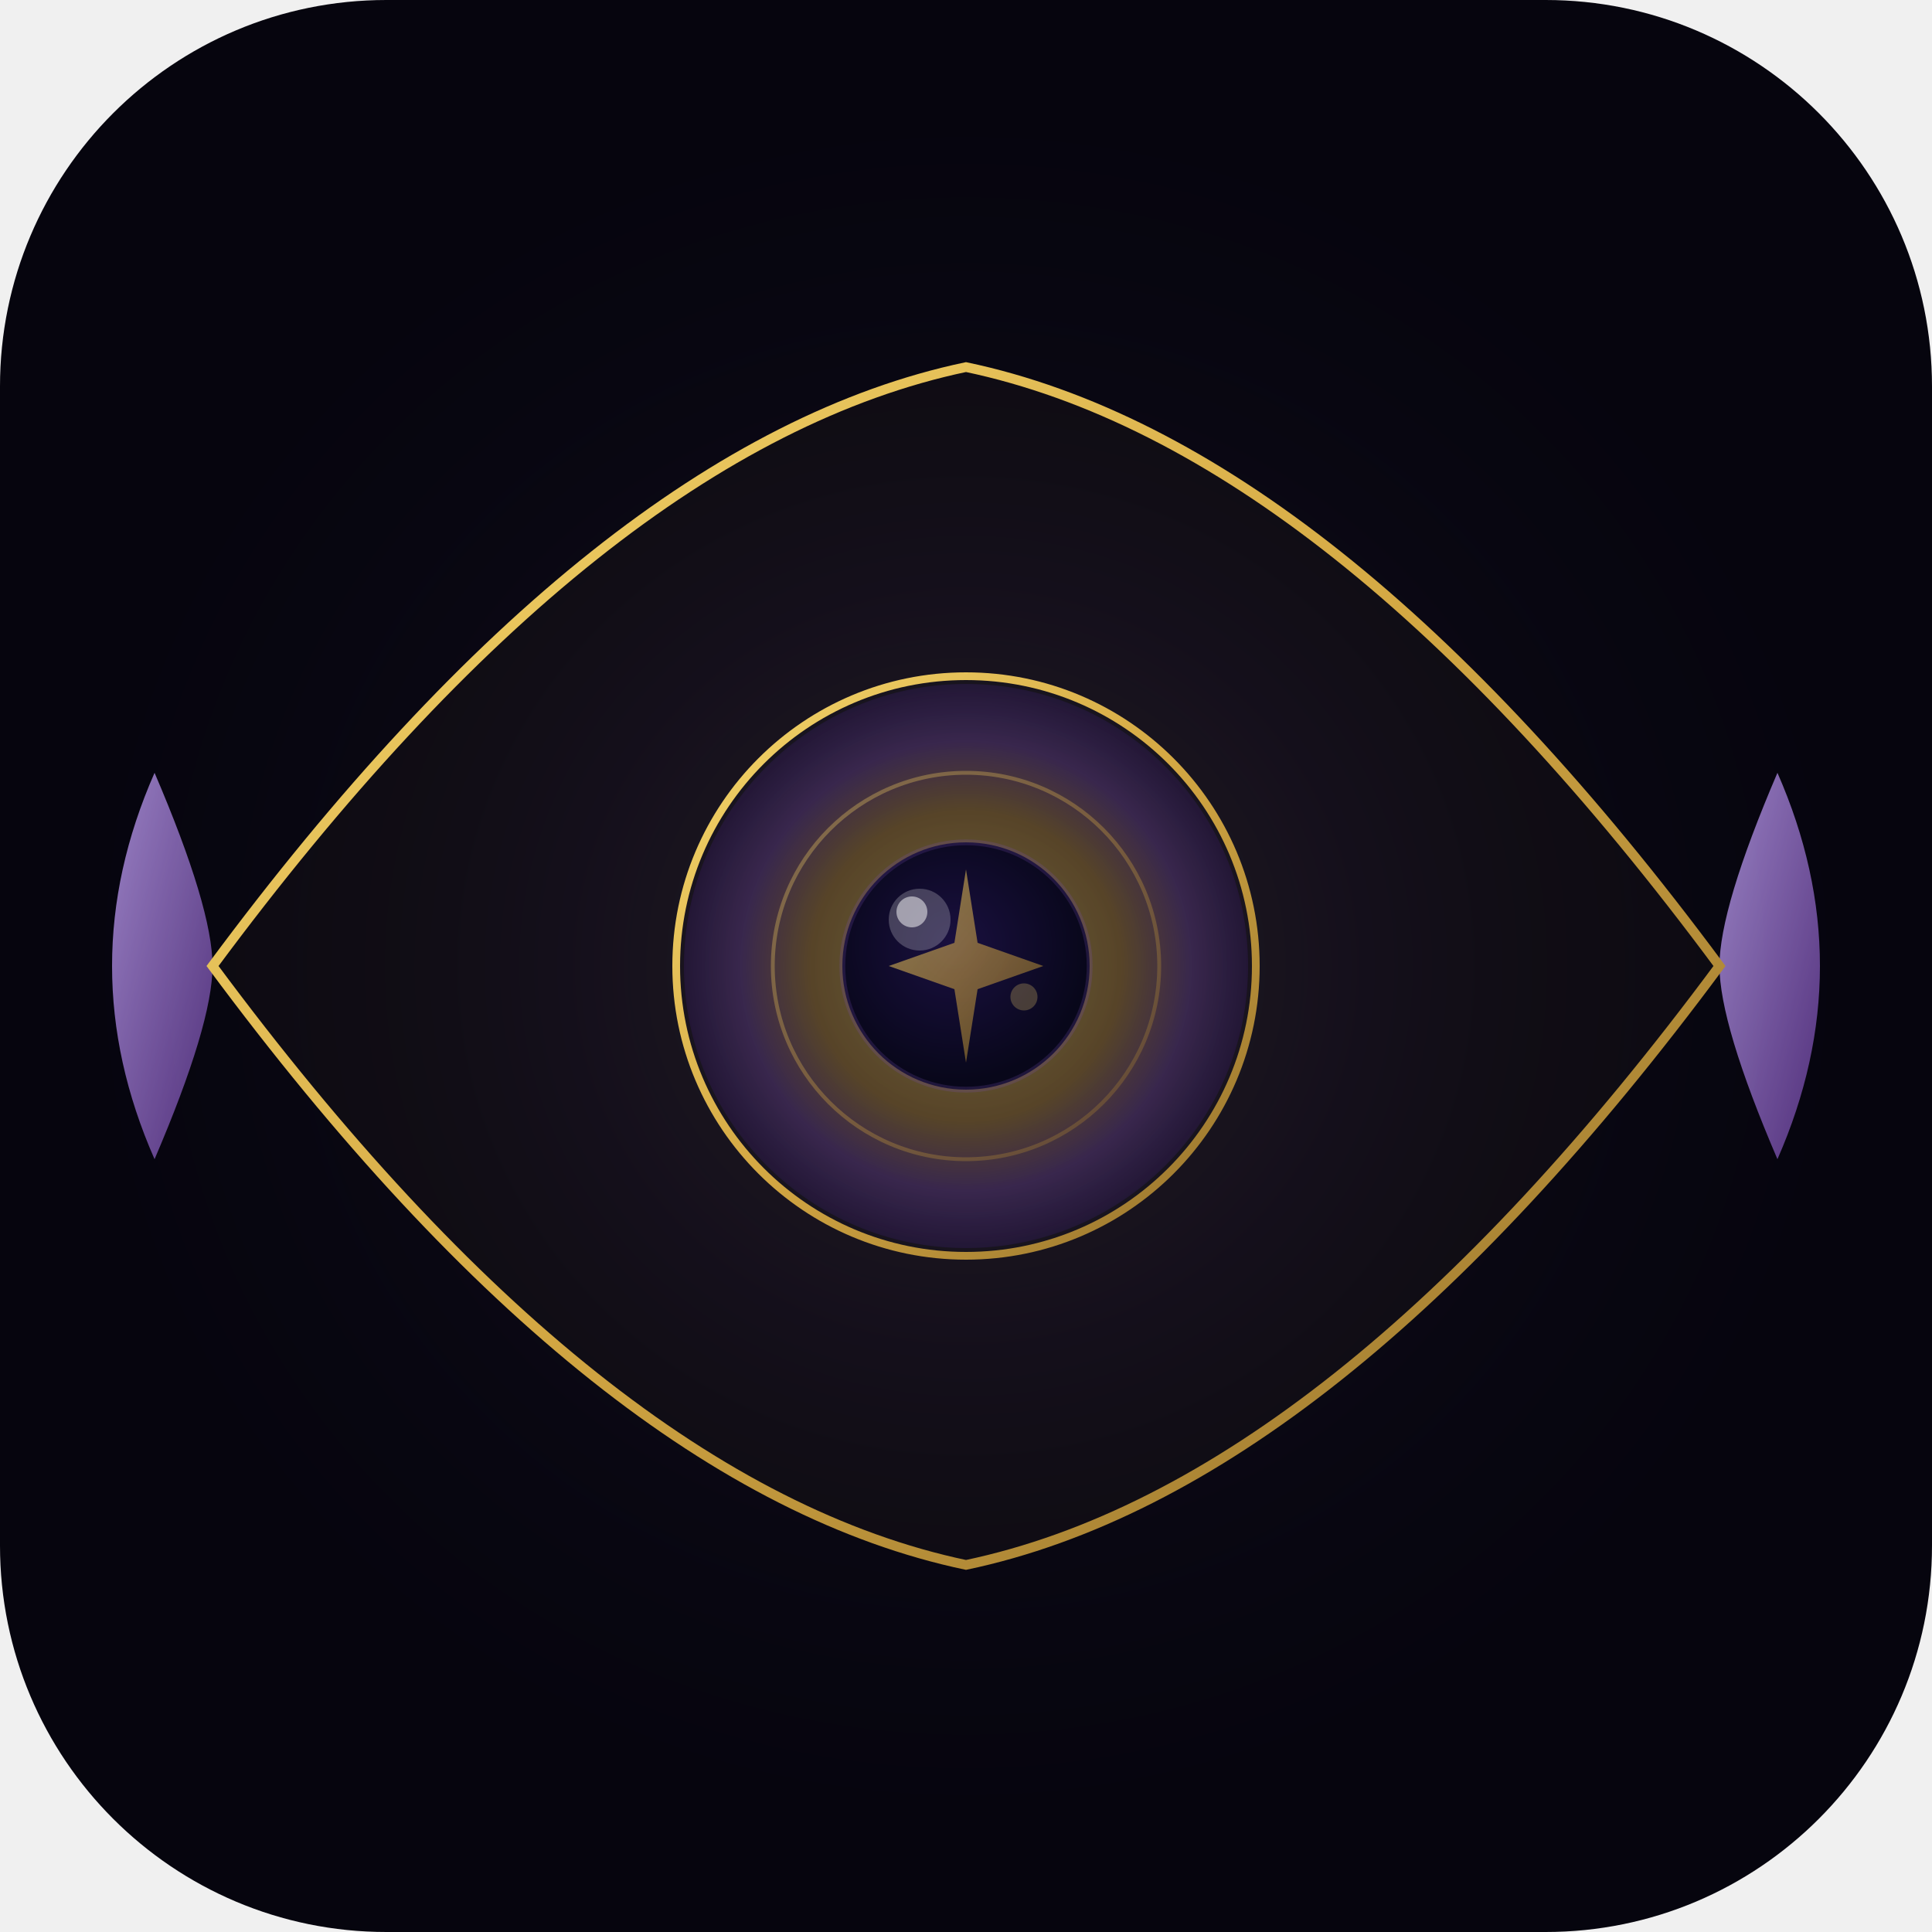
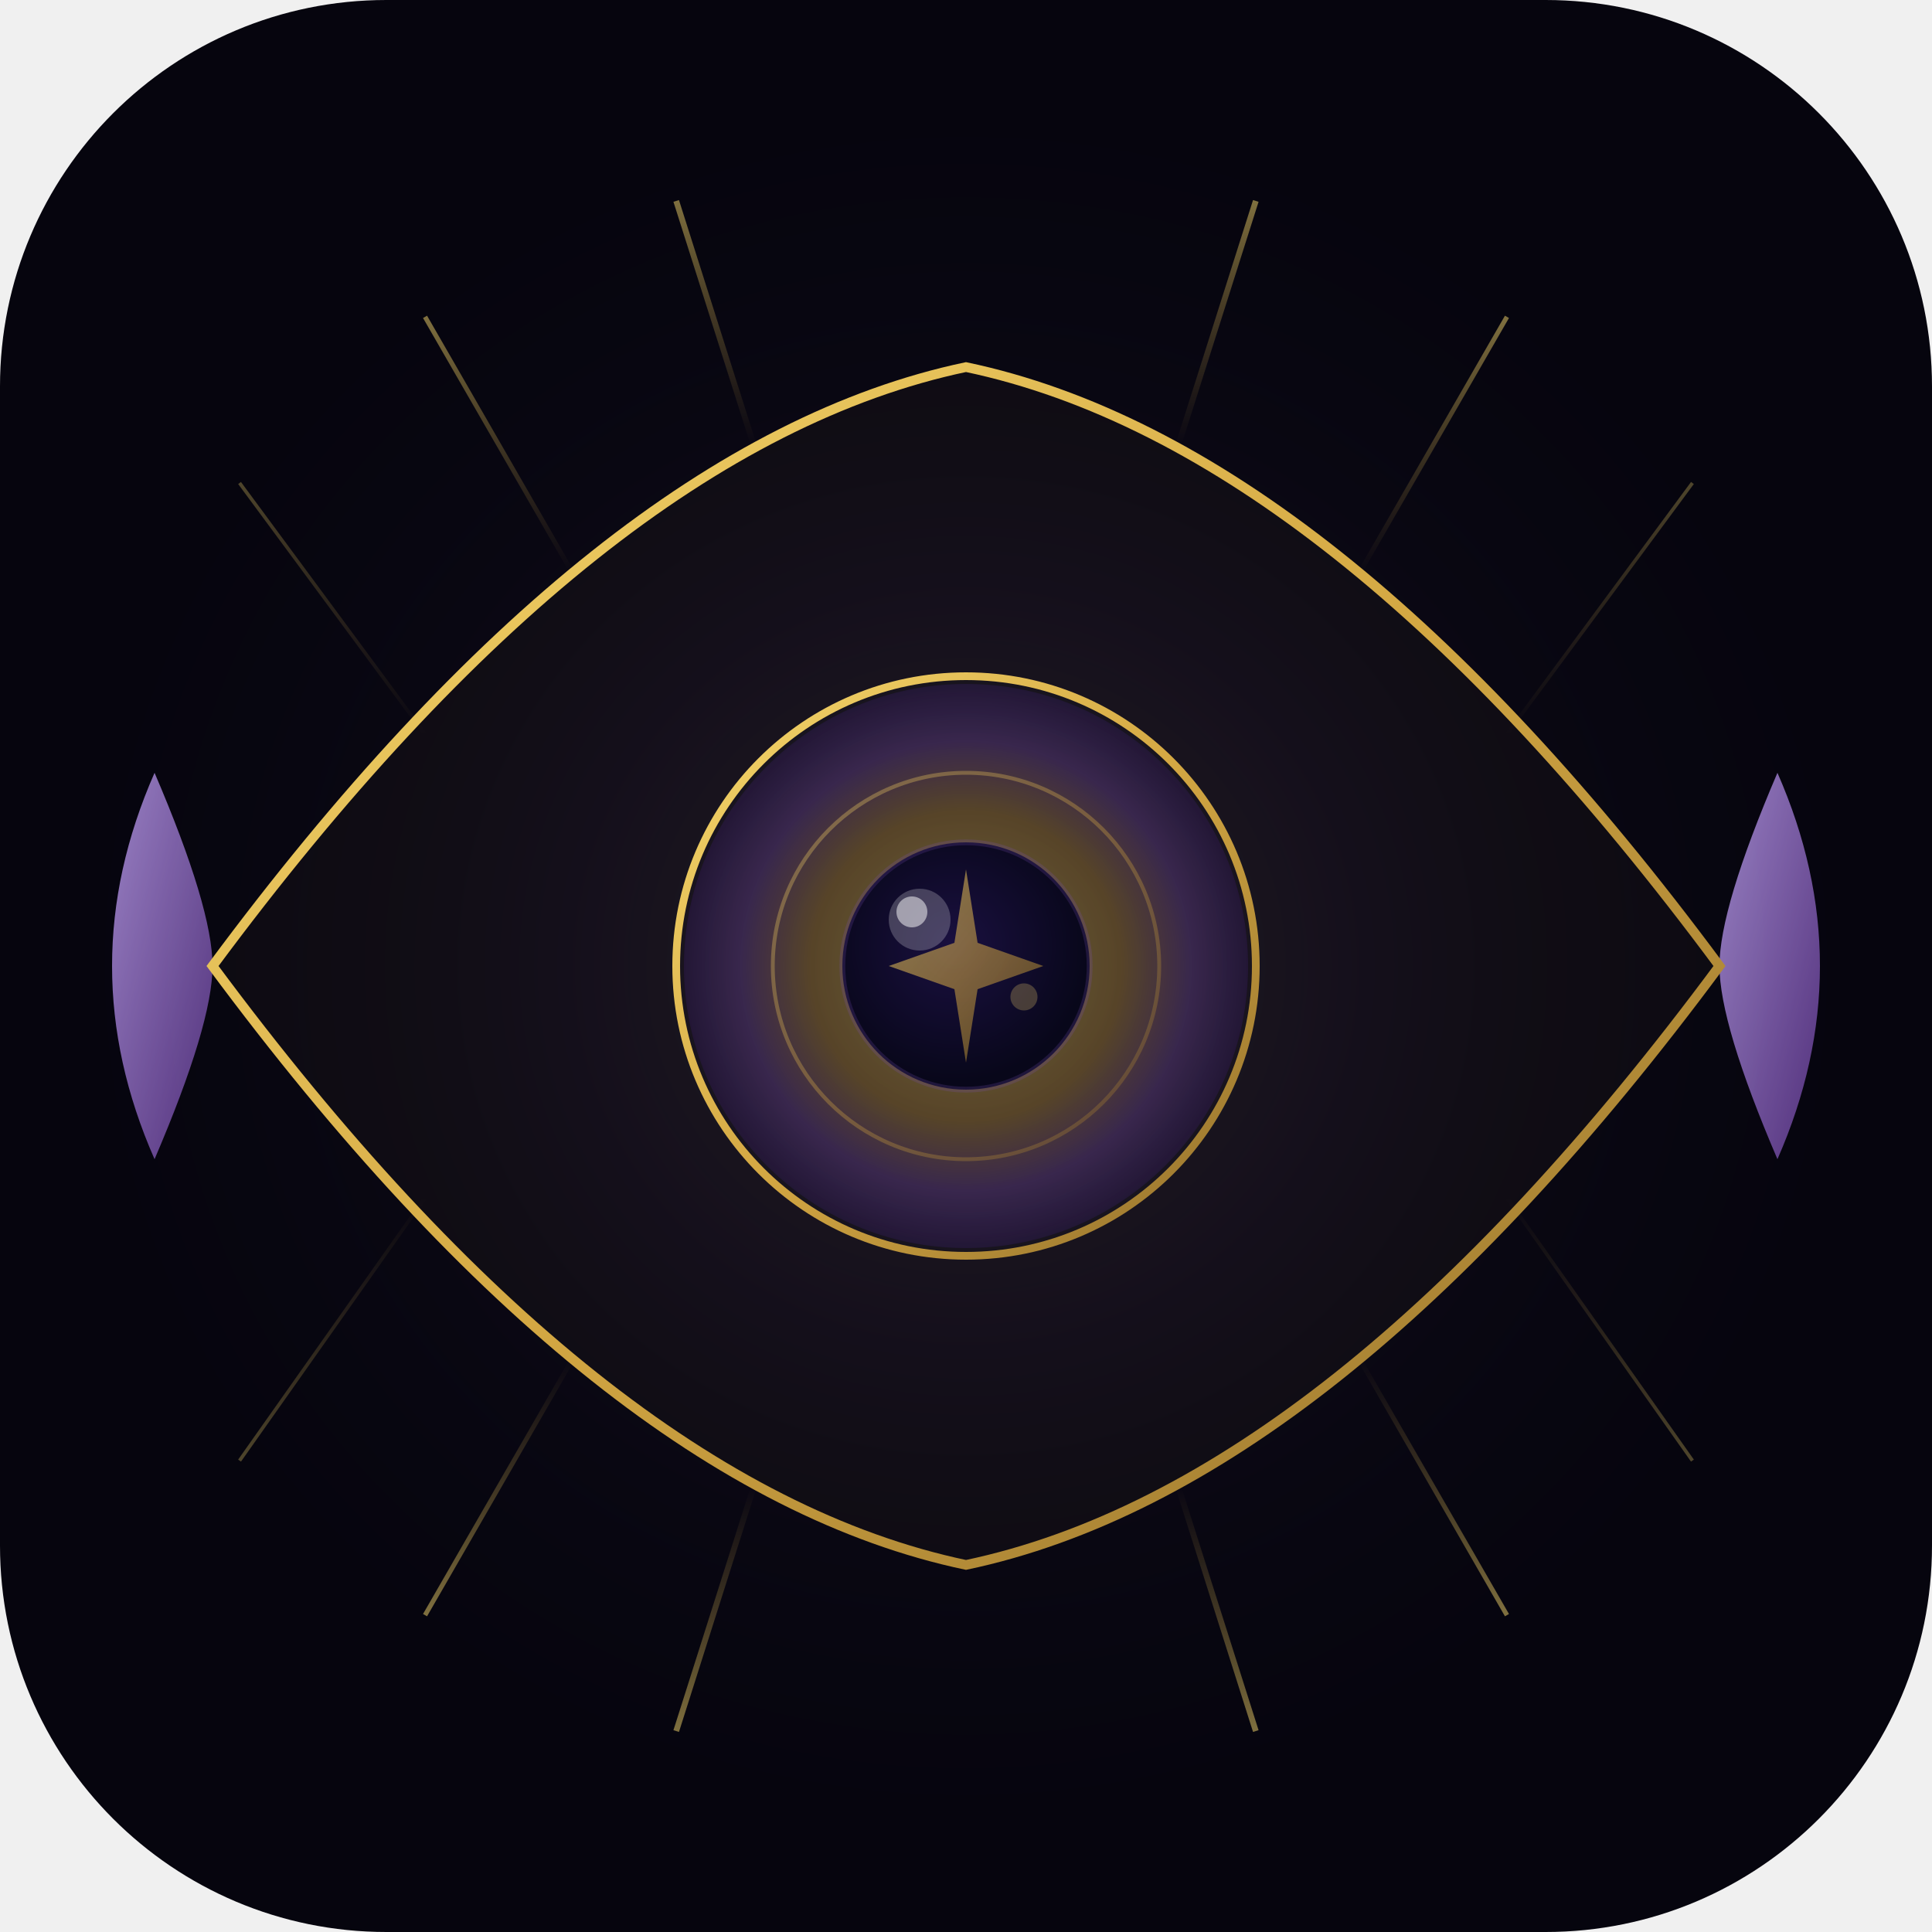
<svg xmlns="http://www.w3.org/2000/svg" viewBox="0 0 500 500">
  <defs>
    <linearGradient id="eyeG" x1="0%" y1="0%" x2="100%" y2="100%">
      <stop offset="0%" stop-color="#F7D96E" />
      <stop offset="50%" stop-color="#D4A843" />
      <stop offset="100%" stop-color="#916E2B" />
    </linearGradient>
    <linearGradient id="eyeV" x1="0%" y1="0%" x2="100%" y2="100%">
      <stop offset="0%" stop-color="#C9AAFF" />
      <stop offset="100%" stop-color="#6B3FA0" />
+     </linearGradient>
+     <linearGradient id="gUp" x1="0%" y1="100%" x2="0%" y2="0%">
+       <stop offset="0%" stop-color="#D4A843" stop-opacity="0" />
+       <stop offset="100%" stop-color="#F7D96E" />
+     </linearGradient>
+     <linearGradient id="gDn" x1="0%" y1="0%" x2="0%" y2="100%">
+       <stop offset="0%" stop-color="#D4A843" stop-opacity="0" />
+       <stop offset="100%" stop-color="#F7D96E" />
    </linearGradient>
    <radialGradient id="eyeIrisG" cx="50%" cy="50%" r="50%">
      <stop offset="0%" stop-color="#FFF8E0" />
      <stop offset="20%" stop-color="#F7D96E" />
      <stop offset="55%" stop-color="#D4A843" />
      <stop offset="80%" stop-color="#7B4FBF" />
      <stop offset="100%" stop-color="#3A1F6E" />
    </radialGradient>
    <radialGradient id="eyeAura" cx="50%" cy="50%" r="50%">
      <stop offset="0%" stop-color="#D4A843" stop-opacity="0.18" />
      <stop offset="40%" stop-color="#7B4FBF" stop-opacity="0.07" />
      <stop offset="100%" stop-color="transparent" stop-opacity="0" />
    </radialGradient>
    <radialGradient id="eyePupilG" cx="45%" cy="42%" r="55%">
      <stop offset="0%" stop-color="#1a1040" />
      <stop offset="100%" stop-color="#08071A" />
    </radialGradient>
  </defs>
  <rect width="500" height="500" rx="100" fill="#06050E" />
  <ellipse cx="250" cy="250" rx="248" ry="240" fill="url(#eyeAura)" />
+   <g opacity="0.5">
+     <line x1="250" y1="95" x2="250" y2="38" stroke="url(#gUp)" stroke-width="2" />
+     <line x1="195" y1="115" x2="175" y2="52" stroke="url(#gUp)" stroke-width="1.5" />
+     <line x1="305" y1="115" x2="325" y2="52" stroke="url(#gUp)" stroke-width="1.5" />
+     <line x1="148" y1="148" x2="110" y2="82" stroke="url(#gUp)" stroke-width="1.2" />
+     <line x1="352" y1="148" x2="390" y2="82" stroke="url(#gUp)" stroke-width="1.2" />
+     <line x1="110" y1="190" x2="62" y2="125" stroke="url(#gUp)" stroke-width="0.9" opacity="0.6" />
+     <line x1="390" y1="190" x2="438" y2="125" stroke="url(#gUp)" stroke-width="0.9" opacity="0.6" />
+   </g>
+   <g opacity="0.5">
+     <line x1="250" y1="405" x2="250" y2="462" stroke="url(#gDn)" stroke-width="2" />
+     <line x1="195" y1="385" x2="175" y2="448" stroke="url(#gDn)" stroke-width="1.5" />
+     <line x1="305" y1="385" x2="325" y2="448" stroke="url(#gDn)" stroke-width="1.5" />
+     <line x1="148" y1="352" x2="110" y2="418" stroke="url(#gDn)" stroke-width="1.2" />
+     <line x1="352" y1="352" x2="390" y2="418" stroke="url(#gDn)" stroke-width="1.2" />
+     <line x1="110" y1="310" x2="62" y2="378" stroke="url(#gDn)" stroke-width="0.9" opacity="0.6" />
+     <line x1="390" y1="310" x2="438" y2="378" stroke="url(#gDn)" stroke-width="0.9" opacity="0.6" />
+   </g>
  <g opacity="0.75">
    <path d="M40,200 Q18,250 40,300 Q55,265 55,250 Q55,235 40,200Z" fill="url(#eyeV)" />
    <path d="M460,200 Q482,250 460,300 Q445,265 445,250 Q445,235 460,200Z" fill="url(#eyeV)" />
  </g>
  <path d="M55,250 Q155,115 250,95 Q345,115 445,250 Q345,385 250,405 Q155,385 55,250Z" stroke="url(#eyeG)" stroke-width="2.5" fill="rgba(212,168,67,0.03)" />
  <circle cx="250" cy="250" r="75" stroke="url(#eyeG)" stroke-width="2" fill="none" />
  <circle cx="250" cy="250" r="73" fill="url(#eyeIrisG)" opacity="0.3" />
  <circle cx="250" cy="250" r="50" stroke="url(#eyeG)" stroke-width="1" fill="none" opacity="0.35" />
  <circle cx="250" cy="250" r="32" fill="url(#eyePupilG)" />
  <circle cx="250" cy="250" r="32" stroke="#7B4FBF" stroke-width="1.5" fill="none" opacity="0.2" />
  <path d="M250,225 L253,244 L270,250 L253,256 L250,275 L247,256 L230,250 L247,244Z" fill="url(#eyeG)" opacity="0.55" />
  <circle cx="238" cy="238" r="8" fill="white" opacity="0.22" />
  <circle cx="236" cy="236" r="4" fill="white" opacity="0.5" />
  <circle cx="265" cy="258" r="3.5" fill="#F7D96E" opacity="0.25" />
</svg>
